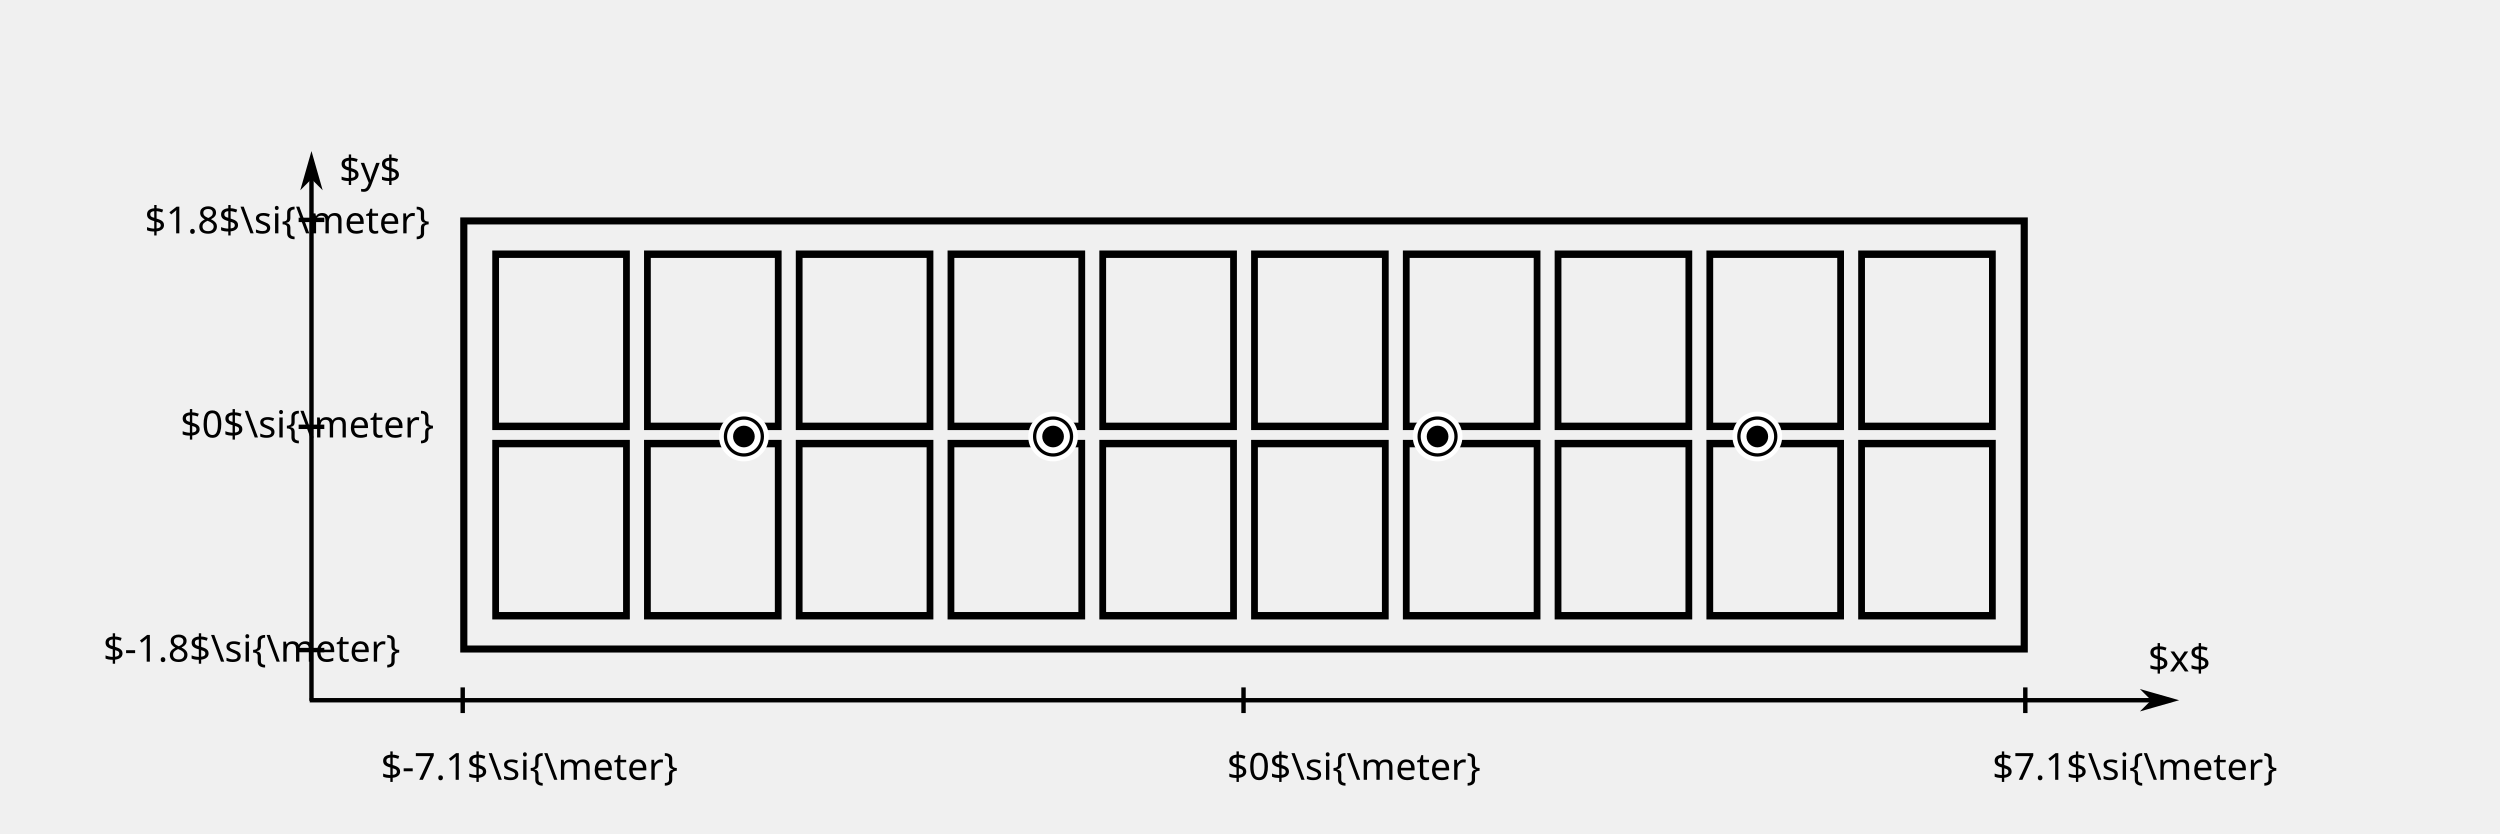
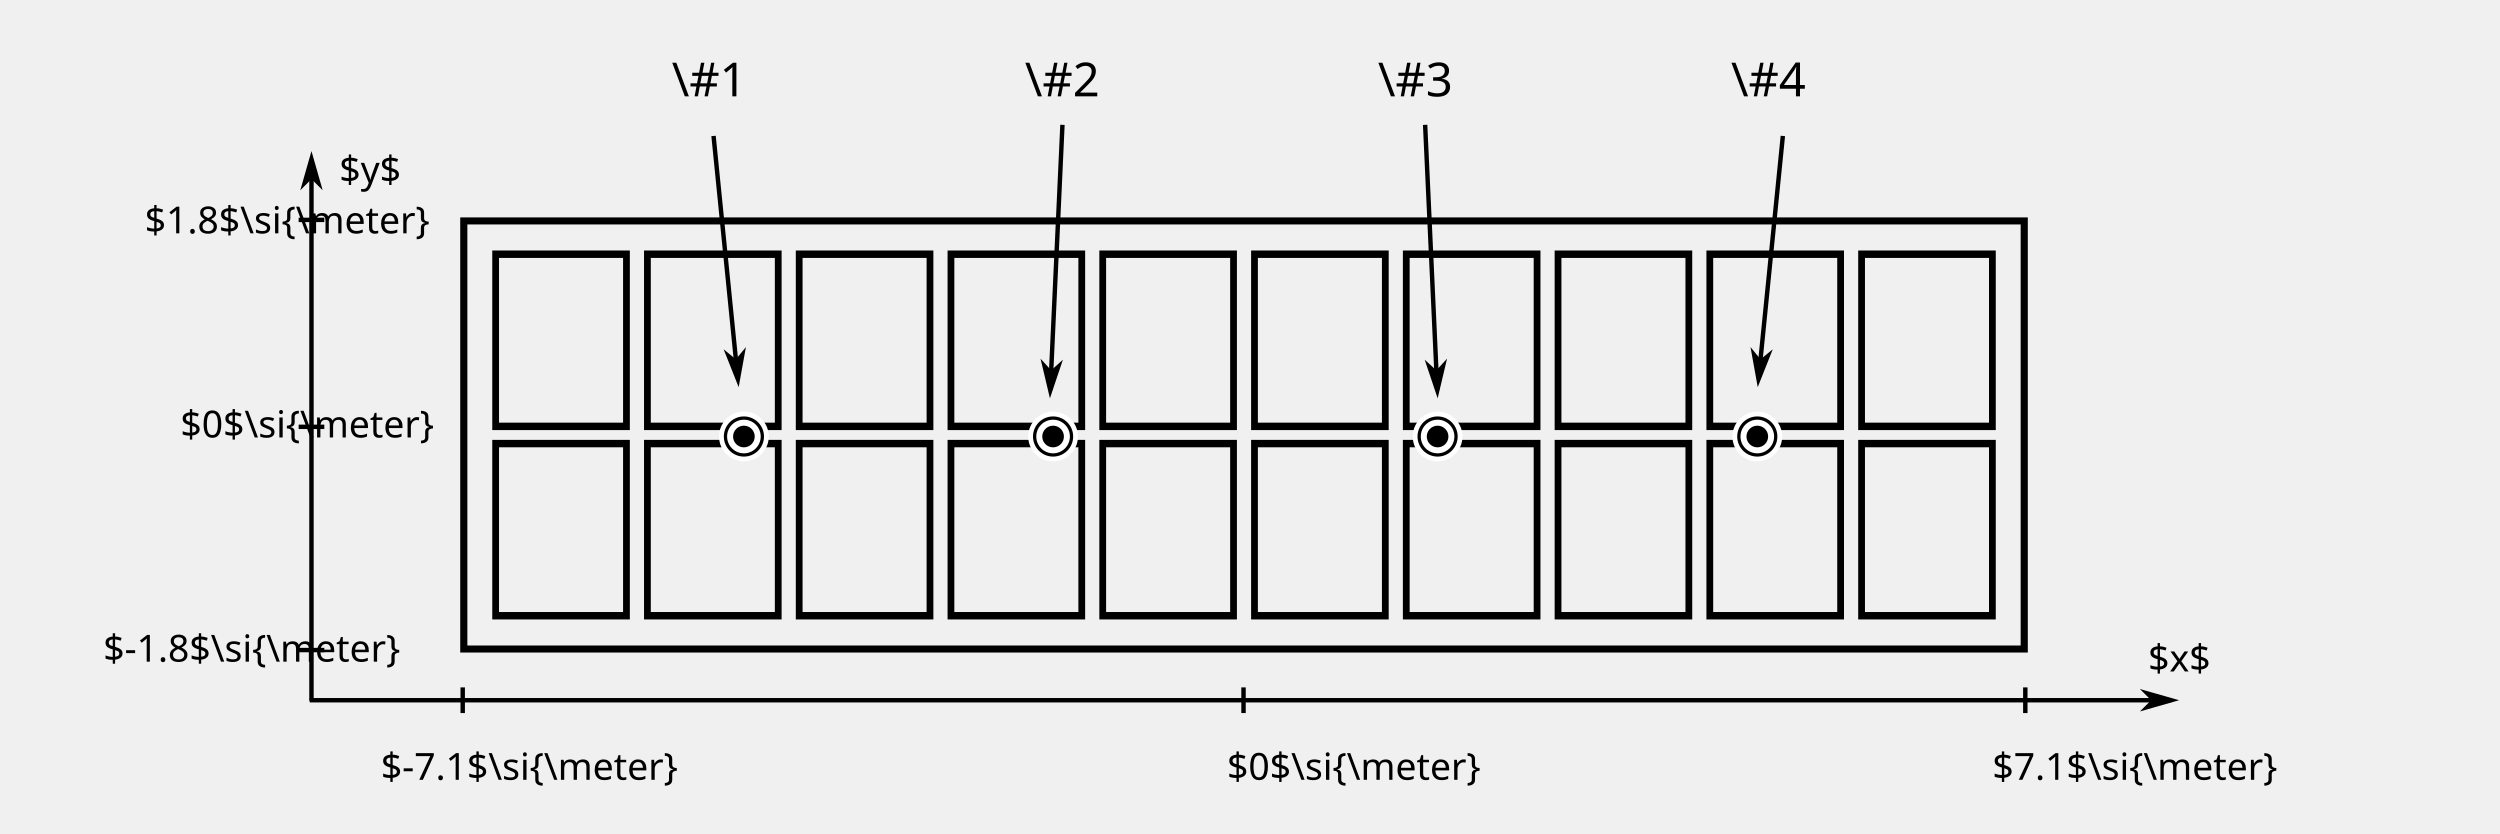
<svg xmlns="http://www.w3.org/2000/svg" width="150mm" height="50mm" viewBox="0 0 531.496 177.165" id="svg2" version="1.1">
  <defs id="defs4">
+     <marker style="overflow:visible;" id="marker5204" refX="0.0" refY="0.0" orient="auto">
+       <path transform="scale(0.4) rotate(180) translate(10,0)" style="fill-rule:evenodd;stroke:#000000;stroke-width:1pt;stroke-opacity:1;fill:#000000;fill-opacity:1" d="M 0.0,0.0 L 5.0,-5.0 L -12.5,0.0 L 5.0,5.0 L 0.0,0.0 z " id="path5202" />
+     </marker>
+     <marker style="overflow:visible;" id="marker5146" refX="0.0" refY="0.0" orient="auto">
+       <path transform="scale(0.4) rotate(180) translate(10,0)" style="fill-rule:evenodd;stroke:#000000;stroke-width:1pt;stroke-opacity:1;fill:#000000;fill-opacity:1" d="M 0.0,0.0 L 5.0,-5.0 L -12.5,0.0 L 5.0,5.0 L 0.0,0.0 z " id="path5144" />
+     </marker>
+     <marker style="overflow:visible;" id="marker5136" refX="0.0" refY="0.0" orient="auto">
+       <path transform="scale(0.4) rotate(180) translate(10,0)" style="fill-rule:evenodd;stroke:#000000;stroke-width:1pt;stroke-opacity:1;fill:#000000;fill-opacity:1" d="M 0.0,0.0 L 5.0,-5.0 L -12.5,0.0 L 5.0,5.0 L 0.0,0.0 z " id="path5134" />
+     </marker>
+     <marker orient="auto" refY="0.0" refX="0.0" id="marker5078" style="overflow:visible;">
+       <path id="path4666" d="M 0.0,0.0 L 5.0,-5.0 L -12.5,0.0 L 5.0,5.0 L 0.0,0.0 z " style="fill-rule:evenodd;stroke:#000000;stroke-width:1pt;stroke-opacity:1;fill:#000000;fill-opacity:1" transform="scale(0.4) rotate(180) translate(10,0)" />
+     </marker>
+     <marker style="overflow:visible" id="marker5027" refX="0.0" refY="0.0" orient="auto">
+       <path transform="scale(0.8)" style="fill:none;fill-opacity:0.75;fill-rule:evenodd;stroke:#000000;stroke-width:1pt;stroke-opacity:1" d="M 0.0,5.65 L 0.0,-5.65" id="path5025" />
+     </marker>
+     <marker style="overflow:visible" id="marker4987" refX="0.0" refY="0.0" orient="auto">
+       <path transform="scale(0.8)" style="fill:none;fill-opacity:0.75;fill-rule:evenodd;stroke:#000000;stroke-width:1pt;stroke-opacity:1" d="M 0.0,5.65 L 0.0,-5.65" id="path4985" />
+     </marker>
+     <marker style="overflow:visible" id="marker4953" refX="0.0" refY="0.0" orient="auto">
+       <path transform="scale(0.8)" style="fill:none;fill-opacity:0.75;fill-rule:evenodd;stroke:#000000;stroke-width:1pt;stroke-opacity:1" d="M 0.0,5.65 L 0.0,-5.65" id="path4951" />
+     </marker>
    <marker style="overflow:visible;" id="marker4919" refX="0.0" refY="0.0" orient="auto">
      <path transform="scale(0.4) rotate(180) translate(10,0)" style="fill-rule:evenodd;stroke:#000000;stroke-width:1pt;stroke-opacity:1;fill:#000000;fill-opacity:1" d="M 0.0,0.0 L 5.0,-5.0 L -12.5,0.0 L 5.0,5.0 L 0.0,0.0 z " id="path4917" />
    </marker>
    <marker orient="auto" refY="0.0" refX="0.0" id="Arrow1Mend" style="overflow:visible;">
      <path id="path4618" d="M 0.0,0.0 L 5.0,-5.0 L -12.5,0.0 L 5.0,5.0 L 0.0,0.0 z " style="fill-rule:evenodd;stroke:#000000;stroke-width:1pt;stroke-opacity:1;fill:#000000;fill-opacity:1" transform="scale(0.4) rotate(180) translate(10,0)" />
    </marker>
  </defs>
  <g id="layer1" transform="translate(0,-875.197)">
    <g id="g4392" transform="matrix(0.3122089,0,0,0.3074728,56.55757,700.1825)" style="stroke-width:4.864;stroke-miterlimit:4;stroke-dasharray:none">
      <rect y="721.962" x="134.671" height="295.997" width="1062.573" id="rect4136" style="fill:none;stroke:#000000;stroke-width:4.864;stroke-miterlimit:4;stroke-dasharray:none;stroke-opacity:1" />
      <g transform="matrix(0.7935571,0,0,0.7935571,140.2379,303.6003)" id="g4372-9" style="stroke-width:6.13;stroke-miterlimit:4;stroke-dasharray:none">
        <g id="g1131" transform="matrix(0.8979895,0,0,1,-5.346064,-145.8068)" style="stroke-width:6.468">
          <rect y="867.005" x="28.571" height="150" width="125" id="rect4326-3" style="fill:none;fill-opacity:1;stroke:#000000;stroke-width:6.468;stroke-miterlimit:4;stroke-dasharray:none;stroke-opacity:1" />
          <rect style="fill:none;fill-opacity:1;stroke:#000000;stroke-width:6.468;stroke-miterlimit:4;stroke-dasharray:none;stroke-opacity:1" id="rect4328-6" width="125" height="150" x="28.571" y="702.005" />
          <rect style="fill:none;fill-opacity:1;stroke:#000000;stroke-width:6.468;stroke-miterlimit:4;stroke-dasharray:none;stroke-opacity:1" id="rect4340-0" width="125" height="150" x="173.599" y="867.005" />
          <rect y="702.005" x="173.599" height="150" width="125" id="rect4342-6" style="fill:none;fill-opacity:1;stroke:#000000;stroke-width:6.468;stroke-miterlimit:4;stroke-dasharray:none;stroke-opacity:1" />
          <rect style="fill:none;fill-opacity:1;stroke:#000000;stroke-width:6.468;stroke-miterlimit:4;stroke-dasharray:none;stroke-opacity:1" id="rect4344-2" width="125" height="150" x="318.627" y="867.005" />
          <rect y="702.005" x="318.627" height="150" width="125" id="rect4346-6" style="fill:none;fill-opacity:1;stroke:#000000;stroke-width:6.468;stroke-miterlimit:4;stroke-dasharray:none;stroke-opacity:1" />
          <rect y="867.005" x="463.654" height="150" width="125" id="rect4348-1" style="fill:none;fill-opacity:1;stroke:#000000;stroke-width:6.468;stroke-miterlimit:4;stroke-dasharray:none;stroke-opacity:1" />
          <rect style="fill:none;fill-opacity:1;stroke:#000000;stroke-width:6.468;stroke-miterlimit:4;stroke-dasharray:none;stroke-opacity:1" id="rect4350-8" width="125" height="150" x="463.654" y="702.005" />
          <rect y="867.005" x="608.682" height="150" width="125" id="rect4352-7" style="fill:none;fill-opacity:1;stroke:#000000;stroke-width:6.468;stroke-miterlimit:4;stroke-dasharray:none;stroke-opacity:1" />
          <rect style="fill:none;fill-opacity:1;stroke:#000000;stroke-width:6.468;stroke-miterlimit:4;stroke-dasharray:none;stroke-opacity:1" id="rect4354-9" width="125" height="150" x="608.682" y="702.005" />
          <rect style="fill:none;fill-opacity:1;stroke:#000000;stroke-width:6.468;stroke-miterlimit:4;stroke-dasharray:none;stroke-opacity:1" id="rect4356-2" width="125" height="150" x="753.71" y="867.005" />
          <rect y="702.005" x="753.71" height="150" width="125" id="rect4358-0" style="fill:none;fill-opacity:1;stroke:#000000;stroke-width:6.468;stroke-miterlimit:4;stroke-dasharray:none;stroke-opacity:1" />
          <rect style="fill:none;fill-opacity:1;stroke:#000000;stroke-width:6.468;stroke-miterlimit:4;stroke-dasharray:none;stroke-opacity:1" id="rect4360-2" width="125" height="150" x="898.737" y="867.005" />
          <rect y="702.005" x="898.737" height="150" width="125" id="rect4362-3" style="fill:none;fill-opacity:1;stroke:#000000;stroke-width:6.468;stroke-miterlimit:4;stroke-dasharray:none;stroke-opacity:1" />
          <rect y="867.005" x="1043.765" height="150" width="125" id="rect4364-7" style="fill:none;fill-opacity:1;stroke:#000000;stroke-width:6.468;stroke-miterlimit:4;stroke-dasharray:none;stroke-opacity:1" />
          <rect style="fill:none;fill-opacity:1;stroke:#000000;stroke-width:6.468;stroke-miterlimit:4;stroke-dasharray:none;stroke-opacity:1" id="rect4366-5" width="125" height="150" x="1043.765" y="702.005" />
          <rect style="fill:none;fill-opacity:1;stroke:#000000;stroke-width:6.468;stroke-miterlimit:4;stroke-dasharray:none;stroke-opacity:1" id="rect4368-9" width="125" height="150" x="1188.793" y="867.005" />
          <rect y="702.005" x="1188.793" height="150" width="125" id="rect4370-2" style="fill:none;fill-opacity:1;stroke:#000000;stroke-width:6.468;stroke-miterlimit:4;stroke-dasharray:none;stroke-opacity:1" />
          <rect y="702.005" x="1333.82" height="150" width="125" id="rect4370-2-2" style="fill:none;fill-opacity:1;stroke:#000000;stroke-width:6.468;stroke-miterlimit:4;stroke-dasharray:none;stroke-opacity:1" />
          <rect y="867.005" x="1333.82" height="150" width="125" id="rect4370-2-8" style="fill:none;fill-opacity:1;stroke:#000000;stroke-width:6.468;stroke-miterlimit:4;stroke-dasharray:none;stroke-opacity:1" />
        </g>
      </g>
    </g>
    <g id="g4557" transform="matrix(0.7935571,0,0,0.7935571,137.5216,261.285)" style="stroke-width:1.26">
      <circle style="fill:#ffffff;stroke-width:1.181" r="6.661" cy="890.565" cx="25.999" id="path3717" />
      <circle style="fill:none;stroke:#000000;stroke-width:0.877;stroke-opacity:1" r="4.942" cy="890.565" cx="25.999" id="path3717-3" />
      <circle style="fill:#000000;fill-opacity:1;stroke:none;stroke-width:0.514;stroke-opacity:1" r="2.901" cy="890.565" cx="25.999" id="path3717-3-6" />
    </g>
    <g id="g4557-7" transform="matrix(0.7935571,0,0,0.7935571,203.2523,261.285)" style="stroke-width:1.26">
      <circle style="fill:#ffffff;stroke-width:1.181" r="6.661" cy="890.565" cx="25.999" id="path3717-5" />
      <circle style="fill:none;stroke:#000000;stroke-width:0.877;stroke-opacity:1" r="4.942" cy="890.565" cx="25.999" id="path3717-3-3" />
      <circle style="fill:#000000;fill-opacity:1;stroke:none;stroke-width:0.514;stroke-opacity:1" r="2.901" cy="890.565" cx="25.999" id="path3717-3-6-5" />
    </g>
    <g id="g4557-6" transform="matrix(0.7935571,0,0,0.7935571,284.999,261.285)" style="stroke-width:1.26">
      <circle style="fill:#ffffff;stroke-width:1.181" r="6.661" cy="890.565" cx="25.999" id="path3717-2" />
      <circle style="fill:none;stroke:#000000;stroke-width:0.877;stroke-opacity:1" r="4.942" cy="890.565" cx="25.999" id="path3717-3-9" />
      <circle style="fill:#000000;fill-opacity:1;stroke:none;stroke-width:0.514;stroke-opacity:1" r="2.901" cy="890.565" cx="25.999" id="path3717-3-6-1" />
    </g>
    <g id="g4557-2" transform="matrix(0.7935571,0,0,0.7935571,352.9664,261.285)" style="stroke-width:1.26">
      <circle style="fill:#ffffff;stroke-width:1.181" r="6.661" cy="890.565" cx="25.999" id="path3717-7" />
      <circle style="fill:none;stroke:#000000;stroke-width:0.877;stroke-opacity:1" r="4.942" cy="890.565" cx="25.999" id="path3717-3-0" />
      <circle style="fill:#000000;fill-opacity:1;stroke:none;stroke-width:0.514;stroke-opacity:1" r="2.901" cy="890.565" cx="25.999" id="path3717-3-6-9" />
    </g>
    <path style="fill:none;stroke:#000000;stroke-width:0.938px;stroke-linecap:butt;stroke-linejoin:miter;stroke-opacity:1;marker-end:url(#Arrow1Mend)" d="M 65.844,1024.065 H 461.432" id="path4607" />
    <path style="fill:none;stroke:#000000;stroke-width:0.938px;stroke-linecap:butt;stroke-linejoin:miter;stroke-opacity:1" d="m 264.371,1021.337 v 5.456" id="path4891" />
    <text xml:space="preserve" style="font-style:normal;font-weight:normal;font-size:7.936px;line-height:1.25;font-family:sans-serif;letter-spacing:0px;word-spacing:0px;fill:#000000;fill-opacity:1;stroke:none;stroke-width:0.938" x="260.863" y="1040.975" id="text4907">
      <tspan id="tspan4905" x="260.863" y="1040.975" style="stroke-width:0.938">$0$\si{\meter}</tspan>
    </text>
    <path style="fill:none;stroke:#000000;stroke-width:0.938px;stroke-linecap:butt;stroke-linejoin:miter;stroke-opacity:1;marker-end:url(#marker4919)" d="M 66.219,1024.185 V 909.16" id="path4909" />
    <path style="fill:none;stroke:#000000;stroke-width:0.938px;stroke-linecap:butt;stroke-linejoin:miter;stroke-opacity:1" d="m 68.947,965.939 h -5.456" id="path4891-3" />
    <text xml:space="preserve" style="font-style:normal;font-weight:normal;font-size:7.936px;line-height:1.25;font-family:sans-serif;letter-spacing:0px;word-spacing:0px;fill:#000000;fill-opacity:1;stroke:none;stroke-width:0.938" x="456.689" y="1017.946" id="text4968">
      <tspan id="tspan4966" x="456.689" y="1017.946" style="stroke-width:0.938">$x$</tspan>
    </text>
    <text xml:space="preserve" style="font-style:normal;font-weight:normal;font-size:7.936px;line-height:1.25;font-family:sans-serif;letter-spacing:0px;word-spacing:0px;fill:#000000;fill-opacity:1;stroke:none;stroke-width:0.938" x="38.351" y="968.199" id="text4972">
      <tspan id="tspan4970" x="38.351" y="968.199" style="stroke-width:0.938">$0$\si{\meter}</tspan>
    </text>
    <text xml:space="preserve" style="font-style:normal;font-weight:normal;font-size:7.936px;line-height:1.25;font-family:sans-serif;letter-spacing:0px;word-spacing:0px;fill:#000000;fill-opacity:1;stroke:none;stroke-width:0.938" x="72.137" y="914.068" id="text4976">
      <tspan id="tspan4974" x="72.137" y="914.068" style="stroke-width:0.938">$y$</tspan>
    </text>
    <path style="fill:none;stroke:#000000;stroke-width:0.938px;stroke-linecap:butt;stroke-linejoin:miter;stroke-opacity:1" d="m 98.372,1021.337 v 5.457" id="path4891-36" />
    <path style="fill:none;stroke:#000000;stroke-width:0.938px;stroke-linecap:butt;stroke-linejoin:miter;stroke-opacity:1" d="m 430.578,1021.337 v 5.457" id="path4891-7" />
    <path style="fill:none;stroke:#000000;stroke-width:0.938px;stroke-linecap:butt;stroke-linejoin:miter;stroke-opacity:1" d="m 63.491,1013.399 h 5.456" id="path4891-36-5" />
    <path style="fill:none;stroke:#000000;stroke-width:0.938px;stroke-linecap:butt;stroke-linejoin:miter;stroke-opacity:1" d="m 63.491,921.945 h 5.456" id="path4891-36-3" />
    <text xml:space="preserve" style="font-style:normal;font-weight:normal;font-size:7.936px;line-height:1.25;font-family:sans-serif;letter-spacing:0px;word-spacing:0px;fill:#000000;fill-opacity:1;stroke:none;stroke-width:0.938" x="80.97" y="1040.975" id="text4907-5">
      <tspan id="tspan4905-6" x="80.97" y="1040.975" style="stroke-width:0.938">$-7.1$\si{\meter}</tspan>
    </text>
    <text xml:space="preserve" style="font-style:normal;font-weight:normal;font-size:7.936px;line-height:1.25;font-family:sans-serif;letter-spacing:0px;word-spacing:0px;fill:#000000;fill-opacity:1;stroke:none;stroke-width:0.938" x="423.578" y="1040.975" id="text4907-2">
      <tspan id="tspan4905-9" x="423.578" y="1040.975" style="stroke-width:0.938">$7.1$\si{\meter}</tspan>
    </text>
    <text xml:space="preserve" style="font-style:normal;font-weight:normal;font-size:7.936px;line-height:1.25;font-family:sans-serif;letter-spacing:0px;word-spacing:0px;fill:#000000;fill-opacity:1;stroke:none;stroke-width:0.938" x="30.772" y="924.807" id="text4907-1">
      <tspan id="tspan4905-2" x="30.772" y="924.807" style="stroke-width:0.938">$1.8$\si{\meter}</tspan>
    </text>
    <text xml:space="preserve" style="font-style:normal;font-weight:normal;font-size:7.936px;line-height:1.25;font-family:sans-serif;letter-spacing:0px;word-spacing:0px;fill:#000000;fill-opacity:1;stroke:none;stroke-width:0.938" x="21.953" y="1015.86" id="text4907-7">
      <tspan id="tspan4905-0" x="21.953" y="1015.86" style="stroke-width:0.938">$-1.8$\si{\meter}</tspan>
    </text>
+     <text xml:space="preserve" style="font-style:normal;font-weight:normal;font-size:10px;line-height:125%;font-family:Sans;letter-spacing:0px;word-spacing:0px;fill:#000000;fill-opacity:1;stroke:none;stroke-width:0.938px;stroke-linecap:butt;stroke-linejoin:miter;stroke-opacity:1" x="142.83" y="895.68" id="text77">
+       <tspan x="142.83" y="895.68" style="stroke-width:0.938px" id="tspan79">\#1</tspan>
+     </text>
+     <text xml:space="preserve" style="font-style:normal;font-weight:normal;font-size:10px;line-height:125%;font-family:Sans;letter-spacing:0px;word-spacing:0px;fill:#000000;fill-opacity:1;stroke:none;stroke-width:0.938px;stroke-linecap:butt;stroke-linejoin:miter;stroke-opacity:1" x="217.891" y="895.68" id="text77-3">
+       <tspan x="217.891" y="895.68" style="stroke-width:0.938px" id="tspan79-6">\#2</tspan>
+     </text>
+     <text xml:space="preserve" style="font-style:normal;font-weight:normal;font-size:10px;line-height:125%;font-family:Sans;letter-spacing:0px;word-spacing:0px;fill:#000000;fill-opacity:1;stroke:none;stroke-width:0.938px;stroke-linecap:butt;stroke-linejoin:miter;stroke-opacity:1" x="292.951" y="895.68" id="text77-7">
+       <tspan x="292.951" y="895.68" style="stroke-width:0.938px" id="tspan79-5">\#3</tspan>
+     </text>
+     <text xml:space="preserve" style="font-style:normal;font-weight:normal;font-size:10px;line-height:125%;font-family:Sans;letter-spacing:0px;word-spacing:0px;fill:#000000;fill-opacity:1;stroke:none;stroke-width:0.938px;stroke-linecap:butt;stroke-linejoin:miter;stroke-opacity:1" x="368.011" y="895.68" id="text77-35">
+       <tspan x="368.011" y="895.68" style="stroke-width:0.938px" id="tspan79-62">\#4</tspan>
+     </text>
+     <path style="fill:none;fill-rule:evenodd;stroke:#000000;stroke-width:0.938px;stroke-linecap:butt;stroke-linejoin:miter;stroke-opacity:1;marker-end:url(#marker5136)" d="m 151.699,904.101 5.157,51.569" id="path3806" />
+     <path style="fill:none;fill-rule:evenodd;stroke:#000000;stroke-width:0.938px;stroke-linecap:butt;stroke-linejoin:miter;stroke-opacity:1;marker-end:url(#marker5146)" d="M 225.875,901.738 223.297,958.034" id="path3808" />
+     <path style="fill:none;fill-rule:evenodd;stroke:#000000;stroke-width:0.938px;stroke-linecap:butt;stroke-linejoin:miter;stroke-opacity:1;marker-end:url(#marker5078)" d="m 302.981,901.738 2.578,56.296" id="path3808-9" />
+     <path style="fill:none;fill-rule:evenodd;stroke:#000000;stroke-width:0.938px;stroke-linecap:butt;stroke-linejoin:miter;stroke-opacity:1;marker-end:url(#marker5204)" d="m 379.032,904.101 -5.157,51.569" id="path3806-1" />
  </g>
</svg>
